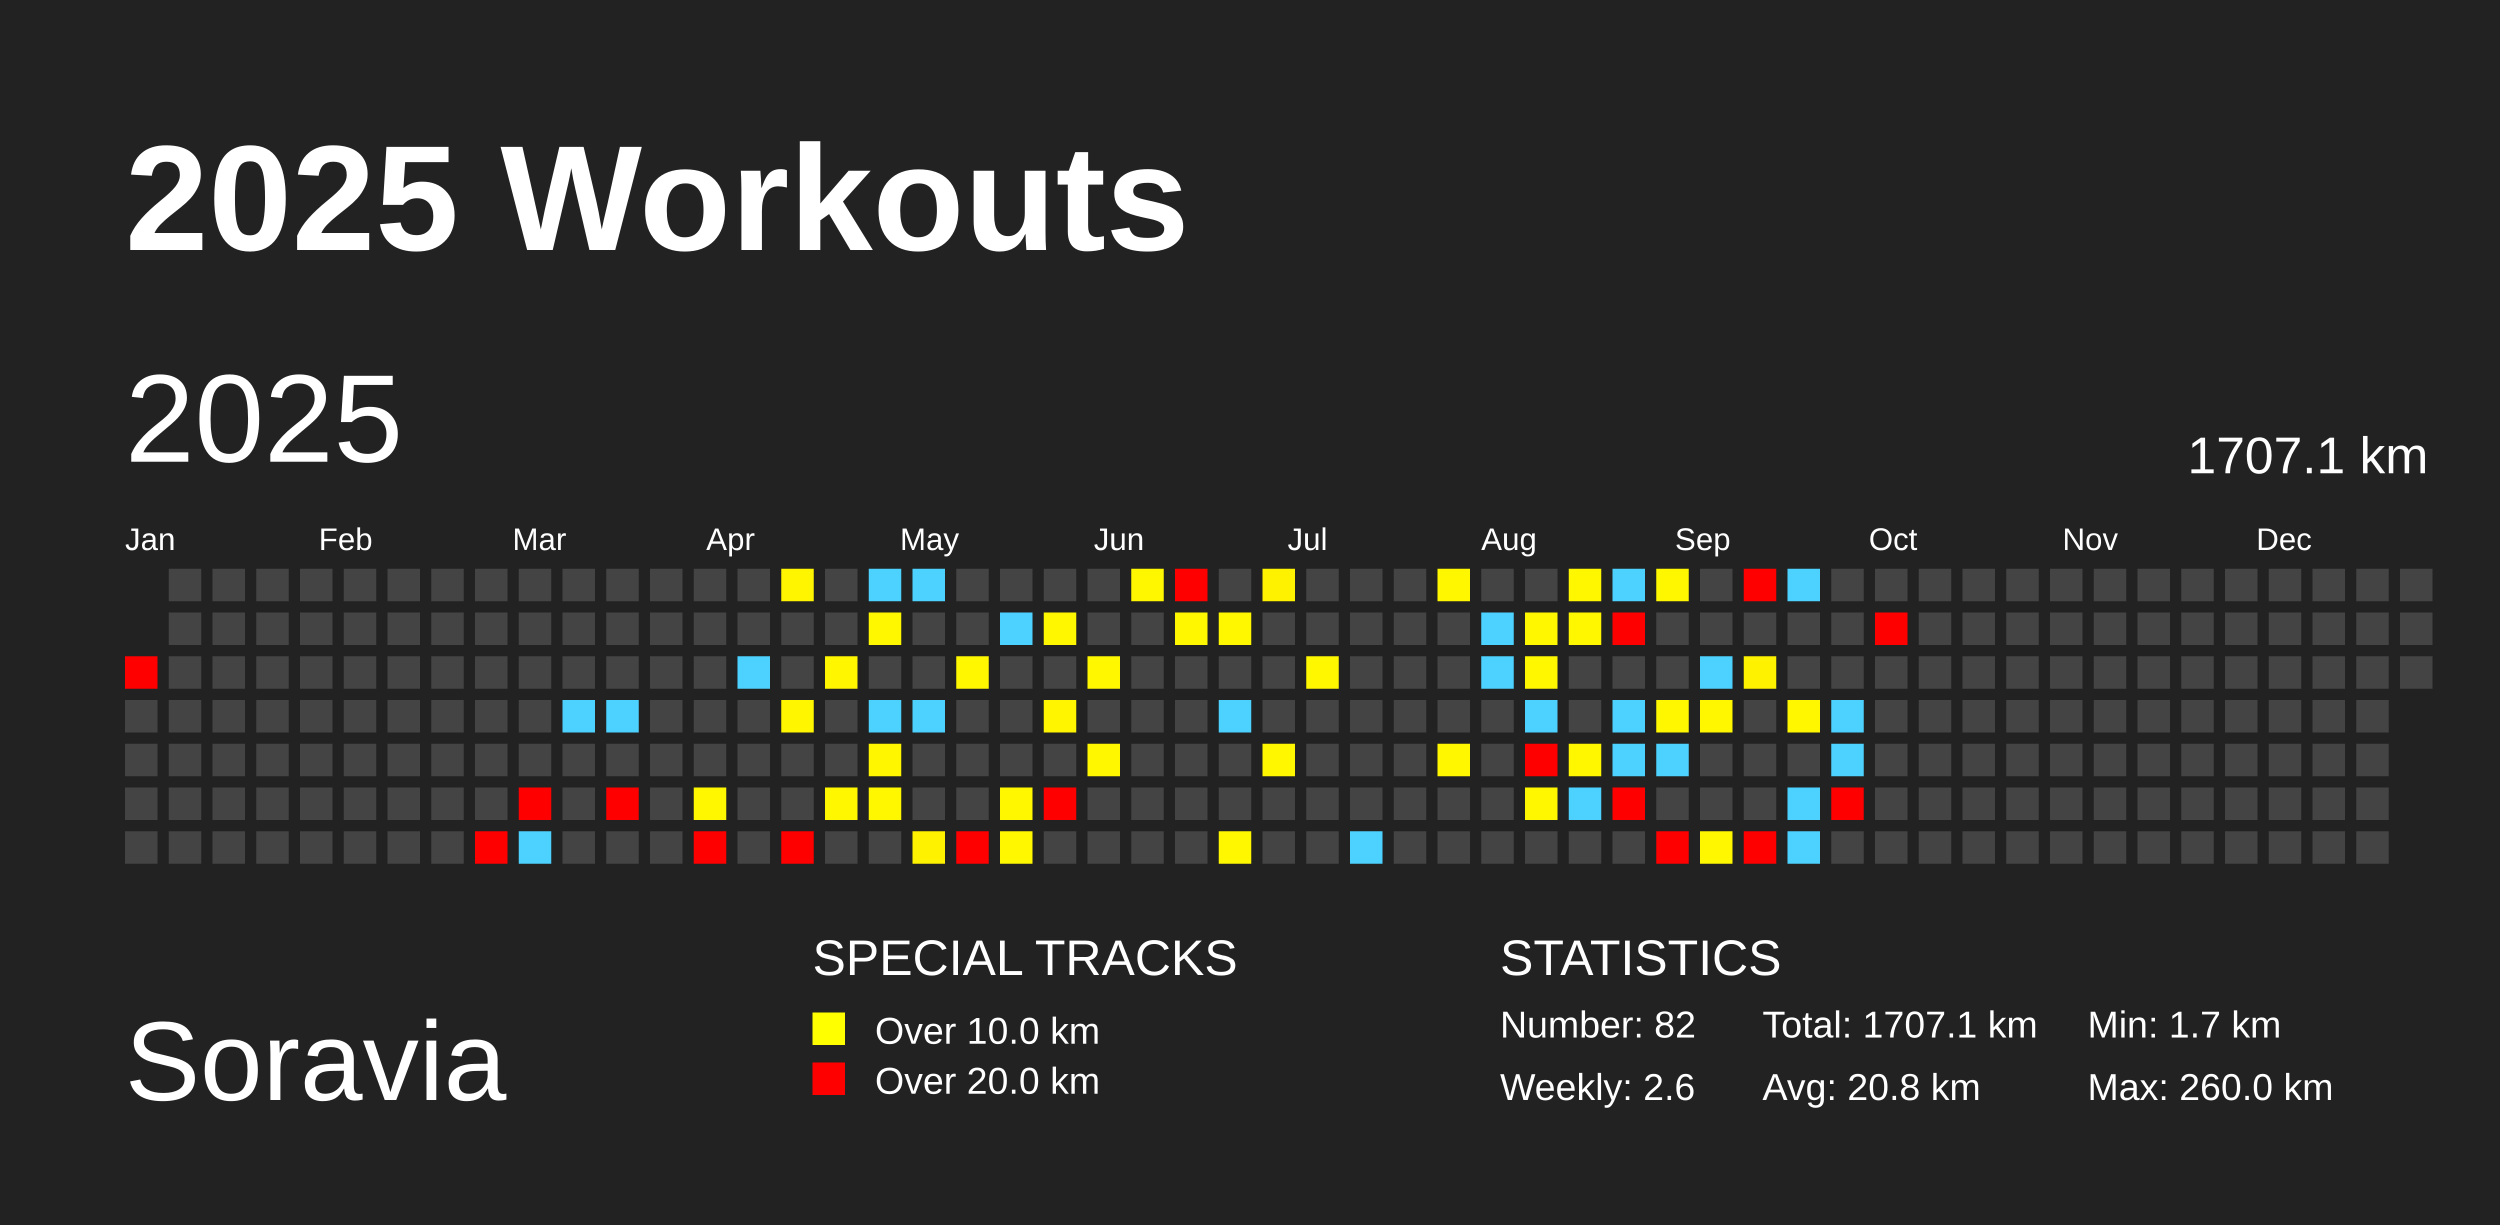
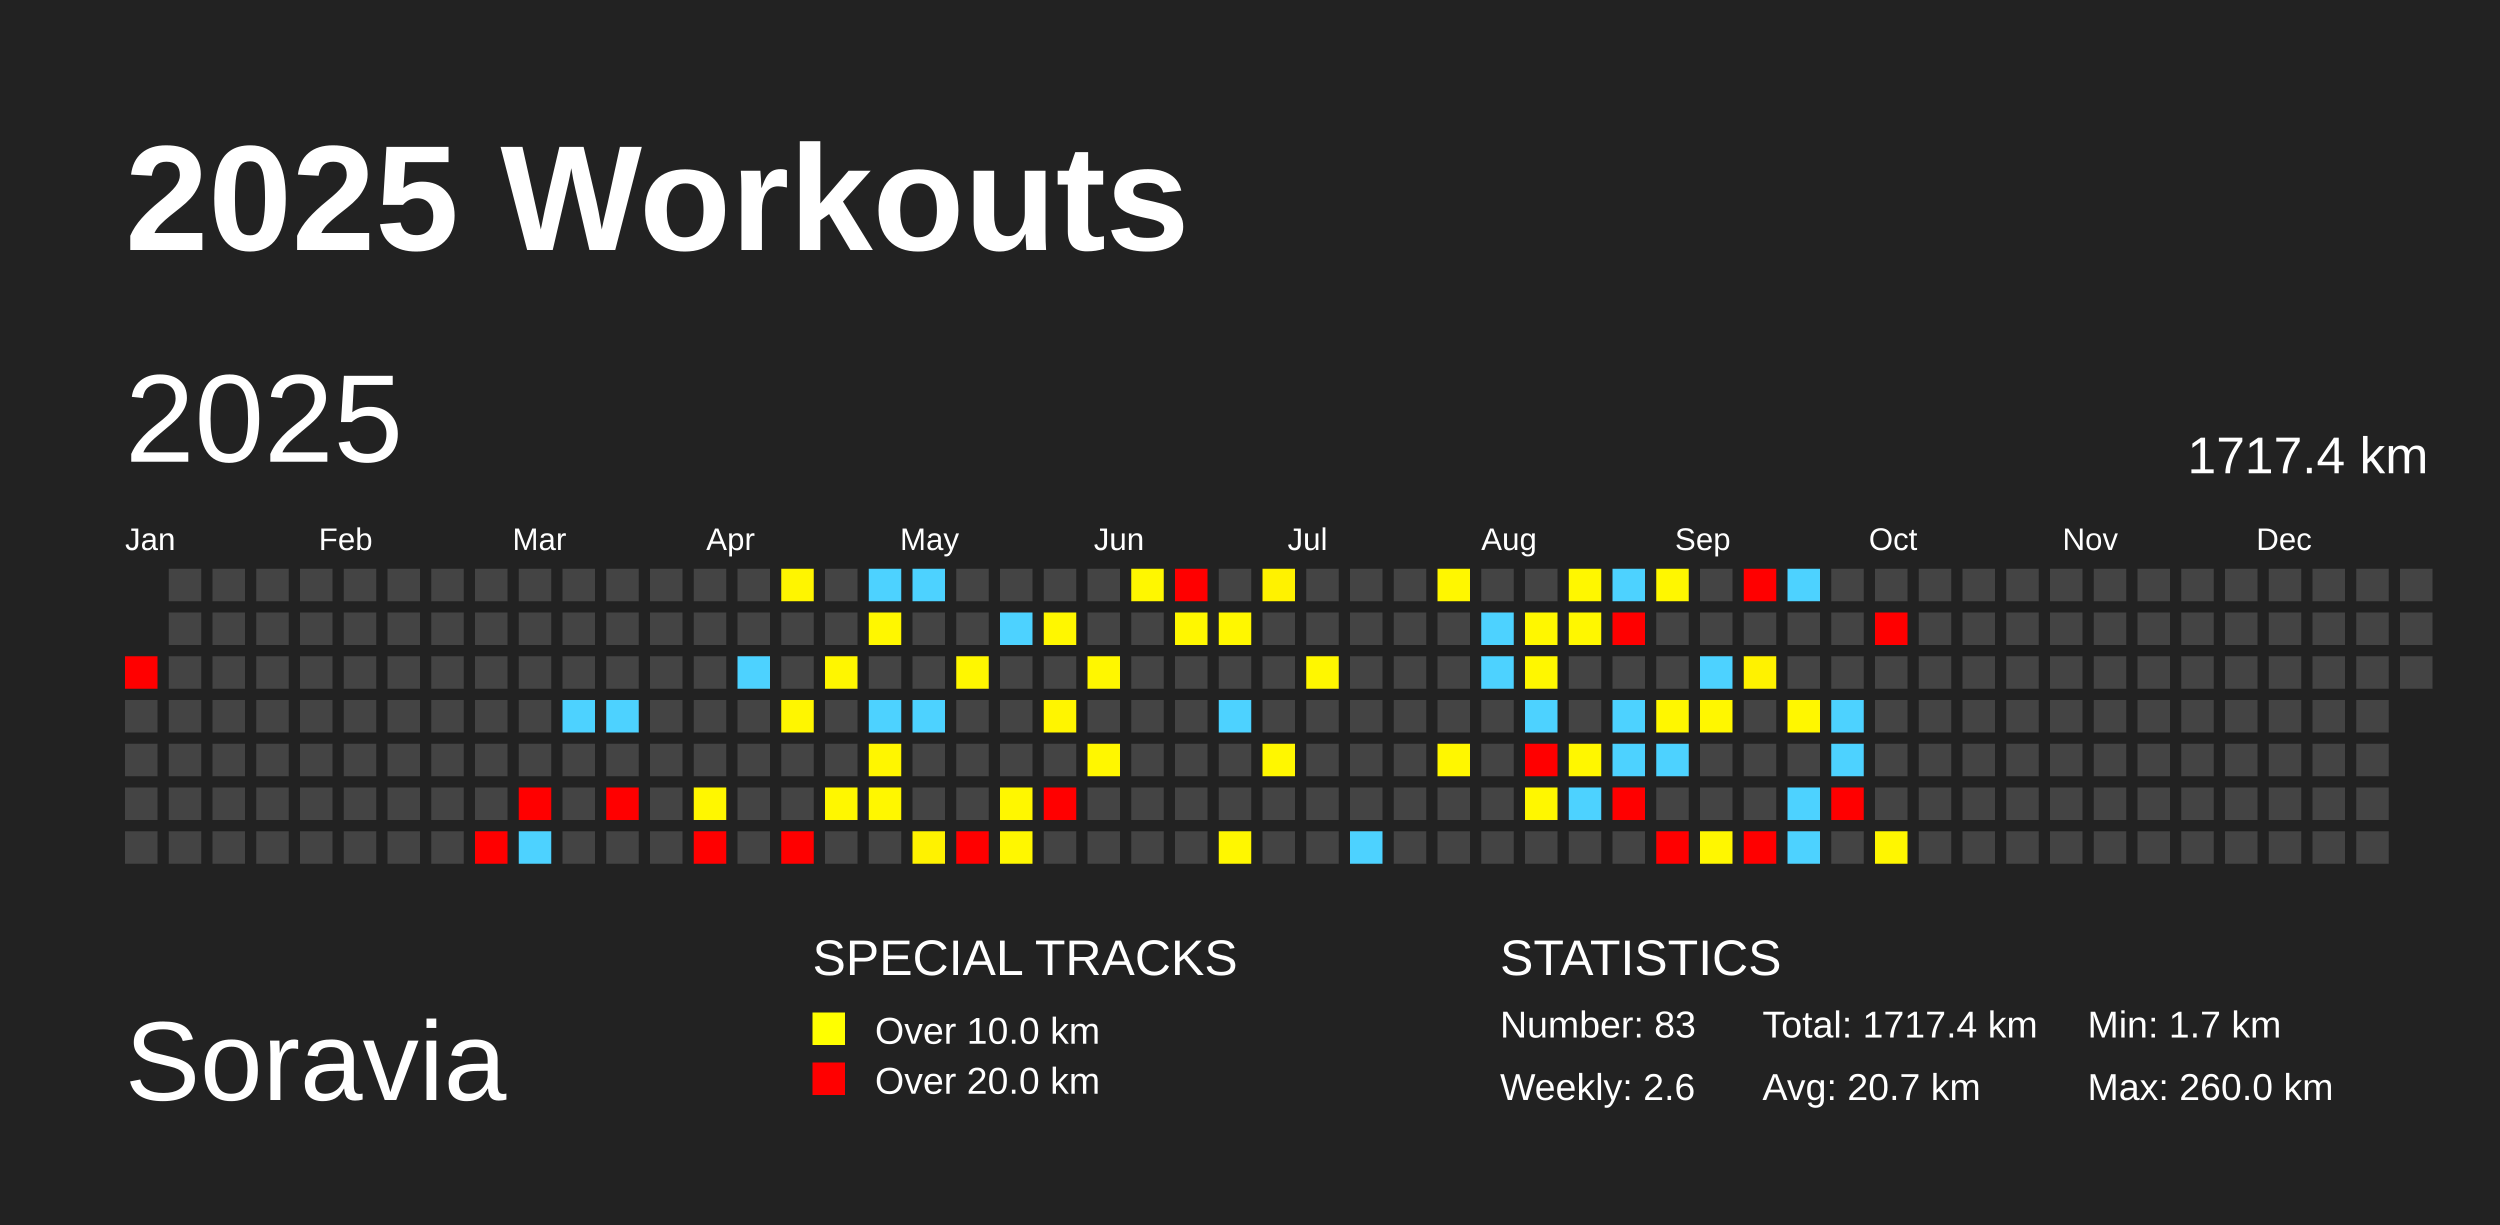
<svg xmlns="http://www.w3.org/2000/svg" baseProfile="full" height="98mm" version="1.1" viewBox="0,0,200,98" width="200mm">
  <defs />
  <rect fill="#222222" height="98" width="200" x="0" y="0" />
  <text fill="#FFFFFF" style="font-size:12px; font-family:Arial; font-weight:bold;" x="10" y="20">2025 Workouts</text>
  <text fill="#FFFFFF" style="font-size:9px; font-family:Arial" x="10" y="88">Soravia</text>
  <text fill="#FFFFFF" style="font-size:4px; font-family:Arial" x="65" y="78">SPECIAL TRACKS</text>
  <rect fill="yellow" height="2.6" width="2.6" x="65" y="81" />
  <text fill="#FFFFFF" style="font-size:3px; font-family:Arial" x="70" y="83.5">Over 10.0 km</text>
  <rect fill="red" height="2.6" width="2.6" x="65" y="85" />
  <text fill="#FFFFFF" style="font-size:3px; font-family:Arial" x="70" y="87.5">Over 20.0 km</text>
  <text fill="#FFFFFF" style="font-size:4px; font-family:Arial" x="120" y="78">STATISTICS</text>
-   <text fill="#FFFFFF" style="font-size:3px; font-family:Arial" x="120" y="83">Number: 82</text>
+   <text fill="#FFFFFF" style="font-size:3px; font-family:Arial" x="120" y="83">Number: 83</text>
  <text fill="#FFFFFF" style="font-size:3px; font-family:Arial" x="120" y="88">Weekly: 2.6</text>
-   <text fill="#FFFFFF" style="font-size:3px; font-family:Arial" x="141" y="83">Total: 1707.1 km</text>
-   <text fill="#FFFFFF" style="font-size:3px; font-family:Arial" x="141" y="88">Avg: 20.8 km</text>
+   <text fill="#FFFFFF" style="font-size:3px; font-family:Arial" x="141" y="83">Total: 1717.4 km</text>
+   <text fill="#FFFFFF" style="font-size:3px; font-family:Arial" x="141" y="88">Avg: 20.7 km</text>
  <text fill="#FFFFFF" style="font-size:3px; font-family:Arial" x="167" y="83">Min: 1.7 km</text>
  <text fill="#FFFFFF" style="font-size:3px; font-family:Arial" x="167" y="88">Max: 260.0 km</text>
  <text dominant-baseline="hanging" fill="#FFFFFF" style="font-size:10.0px; font-family:Arial;" x="10" y="30">2025</text>
-   <text dominant-baseline="hanging" fill="#FFFFFF" style="font-size:4.125px; font-family:Arial;" x="175" y="35">1707.1 km</text>
+   <text dominant-baseline="hanging" fill="#FFFFFF" style="font-size:4.125px; font-family:Arial;" x="175" y="35">1717.4 km</text>
  <text fill="#FFFFFF" style="font-size:2.5px; font-family:Arial" x="10.0" y="44">Jan</text>
  <text fill="#FFFFFF" style="font-size:2.5px; font-family:Arial" x="25.5" y="44">Feb</text>
  <text fill="#FFFFFF" style="font-size:2.5px; font-family:Arial" x="41.0" y="44">Mar</text>
  <text fill="#FFFFFF" style="font-size:2.5px; font-family:Arial" x="56.5" y="44">Apr</text>
  <text fill="#FFFFFF" style="font-size:2.5px; font-family:Arial" x="72.0" y="44">May</text>
  <text fill="#FFFFFF" style="font-size:2.5px; font-family:Arial" x="87.5" y="44">Jun</text>
  <text fill="#FFFFFF" style="font-size:2.5px; font-family:Arial" x="103.0" y="44">Jul</text>
  <text fill="#FFFFFF" style="font-size:2.5px; font-family:Arial" x="118.5" y="44">Aug</text>
  <text fill="#FFFFFF" style="font-size:2.5px; font-family:Arial" x="134.0" y="44">Sep</text>
  <text fill="#FFFFFF" style="font-size:2.5px; font-family:Arial" x="149.5" y="44">Oct</text>
  <text fill="#FFFFFF" style="font-size:2.5px; font-family:Arial" x="165.0" y="44">Nov</text>
  <text fill="#FFFFFF" style="font-size:2.5px; font-family:Arial" x="180.5" y="44">Dec</text>
  <rect fill="red" height="2.6" width="2.6" x="10.0" y="52.5" />
  <rect fill="#444444" height="2.6" width="2.6" x="10.0" y="56.0" />
  <rect fill="#444444" height="2.6" width="2.6" x="10.0" y="59.5" />
  <rect fill="#444444" height="2.6" width="2.6" x="10.0" y="63.0" />
  <rect fill="#444444" height="2.6" width="2.6" x="10.0" y="66.5" />
  <rect fill="#444444" height="2.6" width="2.6" x="13.5" y="45.5" />
  <rect fill="#444444" height="2.6" width="2.6" x="13.5" y="49.0" />
  <rect fill="#444444" height="2.6" width="2.6" x="13.5" y="52.5" />
  <rect fill="#444444" height="2.6" width="2.6" x="13.5" y="56.0" />
  <rect fill="#444444" height="2.6" width="2.6" x="13.5" y="59.5" />
  <rect fill="#444444" height="2.6" width="2.6" x="13.5" y="63.0" />
  <rect fill="#444444" height="2.6" width="2.6" x="13.5" y="66.5" />
  <rect fill="#444444" height="2.6" width="2.6" x="17.0" y="45.5" />
  <rect fill="#444444" height="2.6" width="2.6" x="17.0" y="49.0" />
  <rect fill="#444444" height="2.6" width="2.6" x="17.0" y="52.5" />
  <rect fill="#444444" height="2.6" width="2.6" x="17.0" y="56.0" />
  <rect fill="#444444" height="2.6" width="2.6" x="17.0" y="59.5" />
  <rect fill="#444444" height="2.6" width="2.6" x="17.0" y="63.0" />
  <rect fill="#444444" height="2.6" width="2.6" x="17.0" y="66.5" />
  <rect fill="#444444" height="2.6" width="2.6" x="20.5" y="45.5" />
  <rect fill="#444444" height="2.6" width="2.6" x="20.5" y="49.0" />
  <rect fill="#444444" height="2.6" width="2.6" x="20.5" y="52.5" />
  <rect fill="#444444" height="2.6" width="2.6" x="20.5" y="56.0" />
  <rect fill="#444444" height="2.6" width="2.6" x="20.5" y="59.5" />
  <rect fill="#444444" height="2.6" width="2.6" x="20.5" y="63.0" />
  <rect fill="#444444" height="2.6" width="2.6" x="20.5" y="66.5" />
  <rect fill="#444444" height="2.6" width="2.6" x="24.0" y="45.5" />
  <rect fill="#444444" height="2.6" width="2.6" x="24.0" y="49.0" />
  <rect fill="#444444" height="2.6" width="2.6" x="24.0" y="52.5" />
  <rect fill="#444444" height="2.6" width="2.6" x="24.0" y="56.0" />
  <rect fill="#444444" height="2.6" width="2.6" x="24.0" y="59.5" />
  <rect fill="#444444" height="2.6" width="2.6" x="24.0" y="63.0" />
  <rect fill="#444444" height="2.6" width="2.6" x="24.0" y="66.5" />
  <rect fill="#444444" height="2.6" width="2.6" x="27.5" y="45.5" />
  <rect fill="#444444" height="2.6" width="2.6" x="27.5" y="49.0" />
  <rect fill="#444444" height="2.6" width="2.6" x="27.5" y="52.5" />
  <rect fill="#444444" height="2.6" width="2.6" x="27.5" y="56.0" />
  <rect fill="#444444" height="2.6" width="2.6" x="27.5" y="59.5" />
  <rect fill="#444444" height="2.6" width="2.6" x="27.5" y="63.0" />
  <rect fill="#444444" height="2.6" width="2.6" x="27.5" y="66.5" />
  <rect fill="#444444" height="2.6" width="2.6" x="31.0" y="45.5" />
  <rect fill="#444444" height="2.6" width="2.6" x="31.0" y="49.0" />
  <rect fill="#444444" height="2.6" width="2.6" x="31.0" y="52.5" />
  <rect fill="#444444" height="2.6" width="2.6" x="31.0" y="56.0" />
  <rect fill="#444444" height="2.6" width="2.6" x="31.0" y="59.5" />
  <rect fill="#444444" height="2.6" width="2.6" x="31.0" y="63.0" />
  <rect fill="#444444" height="2.6" width="2.6" x="31.0" y="66.5" />
  <rect fill="#444444" height="2.6" width="2.6" x="34.5" y="45.5" />
  <rect fill="#444444" height="2.6" width="2.6" x="34.5" y="49.0" />
  <rect fill="#444444" height="2.6" width="2.6" x="34.5" y="52.5" />
  <rect fill="#444444" height="2.6" width="2.6" x="34.5" y="56.0" />
  <rect fill="#444444" height="2.6" width="2.6" x="34.5" y="59.5" />
  <rect fill="#444444" height="2.6" width="2.6" x="34.5" y="63.0" />
  <rect fill="#444444" height="2.6" width="2.6" x="34.5" y="66.5" />
  <rect fill="#444444" height="2.6" width="2.6" x="38.0" y="45.5" />
  <rect fill="#444444" height="2.6" width="2.6" x="38.0" y="49.0" />
  <rect fill="#444444" height="2.6" width="2.6" x="38.0" y="52.5" />
  <rect fill="#444444" height="2.6" width="2.6" x="38.0" y="56.0" />
  <rect fill="#444444" height="2.6" width="2.6" x="38.0" y="59.5" />
  <rect fill="#444444" height="2.6" width="2.6" x="38.0" y="63.0" />
  <rect fill="red" height="2.6" width="2.6" x="38.0" y="66.5" />
  <rect fill="#444444" height="2.6" width="2.6" x="41.5" y="45.5" />
  <rect fill="#444444" height="2.6" width="2.6" x="41.5" y="49.0" />
  <rect fill="#444444" height="2.6" width="2.6" x="41.5" y="52.5" />
  <rect fill="#444444" height="2.6" width="2.6" x="41.5" y="56.0" />
  <rect fill="#444444" height="2.6" width="2.6" x="41.5" y="59.5" />
  <rect fill="red" height="2.6" width="2.6" x="41.5" y="63.0" />
  <rect fill="#4dd2ff" height="2.6" width="2.6" x="41.5" y="66.5" />
  <rect fill="#444444" height="2.6" width="2.6" x="45.0" y="45.5" />
  <rect fill="#444444" height="2.6" width="2.6" x="45.0" y="49.0" />
  <rect fill="#444444" height="2.6" width="2.6" x="45.0" y="52.5" />
  <rect fill="#4dd2ff" height="2.6" width="2.6" x="45.0" y="56.0" />
  <rect fill="#444444" height="2.6" width="2.6" x="45.0" y="59.5" />
  <rect fill="#444444" height="2.6" width="2.6" x="45.0" y="63.0" />
  <rect fill="#444444" height="2.6" width="2.6" x="45.0" y="66.5" />
  <rect fill="#444444" height="2.6" width="2.6" x="48.5" y="45.5" />
  <rect fill="#444444" height="2.6" width="2.6" x="48.5" y="49.0" />
  <rect fill="#444444" height="2.6" width="2.6" x="48.5" y="52.5" />
  <rect fill="#4dd2ff" height="2.6" width="2.6" x="48.5" y="56.0" />
  <rect fill="#444444" height="2.6" width="2.6" x="48.5" y="59.5" />
  <rect fill="red" height="2.6" width="2.6" x="48.5" y="63.0" />
  <rect fill="#444444" height="2.6" width="2.6" x="48.5" y="66.5" />
  <rect fill="#444444" height="2.6" width="2.6" x="52.0" y="45.5" />
  <rect fill="#444444" height="2.6" width="2.6" x="52.0" y="49.0" />
  <rect fill="#444444" height="2.6" width="2.6" x="52.0" y="52.5" />
  <rect fill="#444444" height="2.6" width="2.6" x="52.0" y="56.0" />
  <rect fill="#444444" height="2.6" width="2.6" x="52.0" y="59.5" />
  <rect fill="#444444" height="2.6" width="2.6" x="52.0" y="63.0" />
  <rect fill="#444444" height="2.6" width="2.6" x="52.0" y="66.5" />
  <rect fill="#444444" height="2.6" width="2.6" x="55.5" y="45.5" />
  <rect fill="#444444" height="2.6" width="2.6" x="55.5" y="49.0" />
  <rect fill="#444444" height="2.6" width="2.6" x="55.5" y="52.5" />
  <rect fill="#444444" height="2.6" width="2.6" x="55.5" y="56.0" />
  <rect fill="#444444" height="2.6" width="2.6" x="55.5" y="59.5" />
  <rect fill="#fff700" height="2.6" width="2.6" x="55.5" y="63.0" />
  <rect fill="red" height="2.6" width="2.6" x="55.5" y="66.5" />
  <rect fill="#444444" height="2.6" width="2.6" x="59.0" y="45.5" />
  <rect fill="#444444" height="2.6" width="2.6" x="59.0" y="49.0" />
  <rect fill="#4dd2ff" height="2.6" width="2.6" x="59.0" y="52.5" />
  <rect fill="#444444" height="2.6" width="2.6" x="59.0" y="56.0" />
  <rect fill="#444444" height="2.6" width="2.6" x="59.0" y="59.5" />
  <rect fill="#444444" height="2.6" width="2.6" x="59.0" y="63.0" />
  <rect fill="#444444" height="2.6" width="2.6" x="59.0" y="66.5" />
  <rect fill="#fff500" height="2.6" width="2.6" x="62.5" y="45.5" />
  <rect fill="#444444" height="2.6" width="2.6" x="62.5" y="49.0" />
  <rect fill="#444444" height="2.6" width="2.6" x="62.5" y="52.5" />
  <rect fill="#fff600" height="2.6" width="2.6" x="62.5" y="56.0" />
  <rect fill="#444444" height="2.6" width="2.6" x="62.5" y="59.5" />
  <rect fill="#444444" height="2.6" width="2.6" x="62.5" y="63.0" />
  <rect fill="red" height="2.6" width="2.6" x="62.5" y="66.5" />
  <rect fill="#444444" height="2.6" width="2.6" x="66.0" y="45.5" />
  <rect fill="#444444" height="2.6" width="2.6" x="66.0" y="49.0" />
  <rect fill="#fff600" height="2.6" width="2.6" x="66.0" y="52.5" />
  <rect fill="#444444" height="2.6" width="2.6" x="66.0" y="56.0" />
  <rect fill="#444444" height="2.6" width="2.6" x="66.0" y="59.5" />
  <rect fill="#fff700" height="2.6" width="2.6" x="66.0" y="63.0" />
  <rect fill="#444444" height="2.6" width="2.6" x="66.0" y="66.5" />
  <rect fill="#4dd2ff" height="2.6" width="2.6" x="69.5" y="45.5" />
  <rect fill="#fff700" height="2.6" width="2.6" x="69.5" y="49.0" />
  <rect fill="#444444" height="2.6" width="2.6" x="69.5" y="52.5" />
  <rect fill="#4dd2ff" height="2.6" width="2.6" x="69.5" y="56.0" />
  <rect fill="#fff600" height="2.6" width="2.6" x="69.5" y="59.5" />
  <rect fill="#fff700" height="2.6" width="2.6" x="69.5" y="63.0" />
  <rect fill="#444444" height="2.6" width="2.6" x="69.5" y="66.5" />
  <rect fill="#4dd2ff" height="2.6" width="2.6" x="73.0" y="45.5" />
  <rect fill="#444444" height="2.6" width="2.6" x="73.0" y="49.0" />
  <rect fill="#444444" height="2.6" width="2.6" x="73.0" y="52.5" />
  <rect fill="#4dd2ff" height="2.6" width="2.6" x="73.0" y="56.0" />
  <rect fill="#444444" height="2.6" width="2.6" x="73.0" y="59.5" />
  <rect fill="#444444" height="2.6" width="2.6" x="73.0" y="63.0" />
  <rect fill="#fff200" height="2.6" width="2.6" x="73.0" y="66.5" />
  <rect fill="#444444" height="2.6" width="2.6" x="76.5" y="45.5" />
  <rect fill="#444444" height="2.6" width="2.6" x="76.5" y="49.0" />
  <rect fill="#fff700" height="2.6" width="2.6" x="76.5" y="52.5" />
  <rect fill="#444444" height="2.6" width="2.6" x="76.5" y="56.0" />
  <rect fill="#444444" height="2.6" width="2.6" x="76.5" y="59.5" />
  <rect fill="#444444" height="2.6" width="2.6" x="76.5" y="63.0" />
  <rect fill="red" height="2.6" width="2.6" x="76.5" y="66.5" />
  <rect fill="#444444" height="2.6" width="2.6" x="80.0" y="45.5" />
  <rect fill="#4dd2ff" height="2.6" width="2.6" x="80.0" y="49.0" />
  <rect fill="#444444" height="2.6" width="2.6" x="80.0" y="52.5" />
  <rect fill="#444444" height="2.6" width="2.6" x="80.0" y="56.0" />
  <rect fill="#444444" height="2.6" width="2.6" x="80.0" y="59.5" />
  <rect fill="#fff700" height="2.6" width="2.6" x="80.0" y="63.0" />
  <rect fill="#fff700" height="2.6" width="2.6" x="80.0" y="66.5" />
  <rect fill="#444444" height="2.6" width="2.6" x="83.5" y="45.5" />
  <rect fill="#fff700" height="2.6" width="2.6" x="83.5" y="49.0" />
  <rect fill="#444444" height="2.6" width="2.6" x="83.5" y="52.5" />
  <rect fill="#fff500" height="2.6" width="2.6" x="83.5" y="56.0" />
  <rect fill="#444444" height="2.6" width="2.6" x="83.5" y="59.5" />
  <rect fill="red" height="2.6" width="2.6" x="83.5" y="63.0" />
  <rect fill="#444444" height="2.6" width="2.6" x="83.5" y="66.5" />
  <rect fill="#444444" height="2.6" width="2.6" x="87.0" y="45.5" />
  <rect fill="#444444" height="2.6" width="2.6" x="87.0" y="49.0" />
  <rect fill="#fff700" height="2.6" width="2.6" x="87.0" y="52.5" />
  <rect fill="#444444" height="2.6" width="2.6" x="87.0" y="56.0" />
  <rect fill="#fff700" height="2.6" width="2.6" x="87.0" y="59.5" />
  <rect fill="#444444" height="2.6" width="2.6" x="87.0" y="63.0" />
  <rect fill="#444444" height="2.6" width="2.6" x="87.0" y="66.5" />
  <rect fill="#fff700" height="2.6" width="2.6" x="90.5" y="45.5" />
  <rect fill="#444444" height="2.6" width="2.6" x="90.5" y="49.0" />
  <rect fill="#444444" height="2.6" width="2.6" x="90.5" y="52.5" />
  <rect fill="#444444" height="2.6" width="2.6" x="90.5" y="56.0" />
  <rect fill="#444444" height="2.6" width="2.6" x="90.5" y="59.5" />
  <rect fill="#444444" height="2.6" width="2.6" x="90.5" y="63.0" />
  <rect fill="#444444" height="2.6" width="2.6" x="90.5" y="66.5" />
  <rect fill="red" height="2.6" width="2.6" x="94.0" y="45.5" />
  <rect fill="#fff700" height="2.6" width="2.6" x="94.0" y="49.0" />
  <rect fill="#444444" height="2.6" width="2.6" x="94.0" y="52.5" />
  <rect fill="#444444" height="2.6" width="2.6" x="94.0" y="56.0" />
  <rect fill="#444444" height="2.6" width="2.6" x="94.0" y="59.5" />
  <rect fill="#444444" height="2.6" width="2.6" x="94.0" y="63.0" />
  <rect fill="#444444" height="2.6" width="2.6" x="94.0" y="66.5" />
  <rect fill="#444444" height="2.6" width="2.6" x="97.5" y="45.5" />
  <rect fill="#fff700" height="2.6" width="2.6" x="97.5" y="49.0" />
  <rect fill="#444444" height="2.6" width="2.6" x="97.5" y="52.5" />
  <rect fill="#4dd2ff" height="2.6" width="2.6" x="97.5" y="56.0" />
  <rect fill="#444444" height="2.6" width="2.6" x="97.5" y="59.5" />
  <rect fill="#444444" height="2.6" width="2.6" x="97.5" y="63.0" />
  <rect fill="#fff700" height="2.6" width="2.6" x="97.5" y="66.5" />
  <rect fill="#fff200" height="2.6" width="2.6" x="101.0" y="45.5" />
  <rect fill="#444444" height="2.6" width="2.6" x="101.0" y="49.0" />
  <rect fill="#444444" height="2.6" width="2.6" x="101.0" y="52.5" />
  <rect fill="#444444" height="2.6" width="2.6" x="101.0" y="56.0" />
  <rect fill="#fff700" height="2.6" width="2.6" x="101.0" y="59.5" />
  <rect fill="#444444" height="2.6" width="2.6" x="101.0" y="63.0" />
  <rect fill="#444444" height="2.6" width="2.6" x="101.0" y="66.5" />
  <rect fill="#444444" height="2.6" width="2.6" x="104.5" y="45.5" />
  <rect fill="#444444" height="2.6" width="2.6" x="104.5" y="49.0" />
  <rect fill="#fff700" height="2.6" width="2.6" x="104.5" y="52.5" />
  <rect fill="#444444" height="2.6" width="2.6" x="104.5" y="56.0" />
  <rect fill="#444444" height="2.6" width="2.6" x="104.5" y="59.5" />
  <rect fill="#444444" height="2.6" width="2.6" x="104.5" y="63.0" />
  <rect fill="#444444" height="2.6" width="2.6" x="104.5" y="66.5" />
  <rect fill="#444444" height="2.6" width="2.6" x="108.0" y="45.5" />
  <rect fill="#444444" height="2.6" width="2.6" x="108.0" y="49.0" />
  <rect fill="#444444" height="2.6" width="2.6" x="108.0" y="52.5" />
  <rect fill="#444444" height="2.6" width="2.6" x="108.0" y="56.0" />
  <rect fill="#444444" height="2.6" width="2.6" x="108.0" y="59.5" />
  <rect fill="#444444" height="2.6" width="2.6" x="108.0" y="63.0" />
  <rect fill="#4dd2ff" height="2.6" width="2.6" x="108.0" y="66.5" />
  <rect fill="#444444" height="2.6" width="2.6" x="111.5" y="45.5" />
  <rect fill="#444444" height="2.6" width="2.6" x="111.5" y="49.0" />
  <rect fill="#444444" height="2.6" width="2.6" x="111.5" y="52.5" />
  <rect fill="#444444" height="2.6" width="2.6" x="111.5" y="56.0" />
  <rect fill="#444444" height="2.6" width="2.6" x="111.5" y="59.5" />
  <rect fill="#444444" height="2.6" width="2.6" x="111.5" y="63.0" />
  <rect fill="#444444" height="2.6" width="2.6" x="111.5" y="66.5" />
  <rect fill="#fff700" height="2.6" width="2.6" x="115.0" y="45.5" />
  <rect fill="#444444" height="2.6" width="2.6" x="115.0" y="49.0" />
  <rect fill="#444444" height="2.6" width="2.6" x="115.0" y="52.5" />
  <rect fill="#444444" height="2.6" width="2.6" x="115.0" y="56.0" />
  <rect fill="#fff700" height="2.6" width="2.6" x="115.0" y="59.5" />
  <rect fill="#444444" height="2.6" width="2.6" x="115.0" y="63.0" />
  <rect fill="#444444" height="2.6" width="2.6" x="115.0" y="66.5" />
  <rect fill="#444444" height="2.6" width="2.6" x="118.5" y="45.5" />
  <rect fill="#4dd2ff" height="2.6" width="2.6" x="118.5" y="49.0" />
  <rect fill="#4dd2ff" height="2.6" width="2.6" x="118.5" y="52.5" />
  <rect fill="#444444" height="2.6" width="2.6" x="118.5" y="56.0" />
  <rect fill="#444444" height="2.6" width="2.6" x="118.5" y="59.5" />
  <rect fill="#444444" height="2.6" width="2.6" x="118.5" y="63.0" />
  <rect fill="#444444" height="2.6" width="2.6" x="118.5" y="66.5" />
  <rect fill="#444444" height="2.6" width="2.6" x="122.0" y="45.5" />
  <rect fill="#fff700" height="2.6" width="2.6" x="122.0" y="49.0" />
  <rect fill="#fff700" height="2.6" width="2.6" x="122.0" y="52.5" />
  <rect fill="#4dd2ff" height="2.6" width="2.6" x="122.0" y="56.0" />
  <rect fill="red" height="2.6" width="2.6" x="122.0" y="59.5" />
  <rect fill="#fff700" height="2.6" width="2.6" x="122.0" y="63.0" />
  <rect fill="#444444" height="2.6" width="2.6" x="122.0" y="66.5" />
  <rect fill="#fff700" height="2.6" width="2.6" x="125.5" y="45.5" />
  <rect fill="#fff700" height="2.6" width="2.6" x="125.5" y="49.0" />
  <rect fill="#444444" height="2.6" width="2.6" x="125.5" y="52.5" />
  <rect fill="#444444" height="2.6" width="2.6" x="125.5" y="56.0" />
  <rect fill="#fff700" height="2.6" width="2.6" x="125.5" y="59.5" />
  <rect fill="#4dd2ff" height="2.6" width="2.6" x="125.5" y="63.0" />
  <rect fill="#444444" height="2.6" width="2.6" x="125.5" y="66.5" />
  <rect fill="#4dd2ff" height="2.6" width="2.6" x="129.0" y="45.5" />
  <rect fill="red" height="2.6" width="2.6" x="129.0" y="49.0" />
  <rect fill="#444444" height="2.6" width="2.6" x="129.0" y="52.5" />
  <rect fill="#4dd2ff" height="2.6" width="2.6" x="129.0" y="56.0" />
  <rect fill="#4dd2ff" height="2.6" width="2.6" x="129.0" y="59.5" />
  <rect fill="red" height="2.6" width="2.6" x="129.0" y="63.0" />
  <rect fill="#444444" height="2.6" width="2.6" x="129.0" y="66.5" />
  <rect fill="#fff700" height="2.6" width="2.6" x="132.5" y="45.5" />
  <rect fill="#444444" height="2.6" width="2.6" x="132.5" y="49.0" />
  <rect fill="#444444" height="2.6" width="2.6" x="132.5" y="52.5" />
  <rect fill="#fff700" height="2.6" width="2.6" x="132.5" y="56.0" />
  <rect fill="#4dd2ff" height="2.6" width="2.6" x="132.5" y="59.5" />
  <rect fill="#444444" height="2.6" width="2.6" x="132.5" y="63.0" />
  <rect fill="red" height="2.6" width="2.6" x="132.5" y="66.5" />
  <rect fill="#444444" height="2.6" width="2.6" x="136.0" y="45.5" />
  <rect fill="#444444" height="2.6" width="2.6" x="136.0" y="49.0" />
  <rect fill="#4dd2ff" height="2.6" width="2.6" x="136.0" y="52.5" />
  <rect fill="#fff700" height="2.6" width="2.6" x="136.0" y="56.0" />
  <rect fill="#444444" height="2.6" width="2.6" x="136.0" y="59.5" />
  <rect fill="#444444" height="2.6" width="2.6" x="136.0" y="63.0" />
  <rect fill="#fff700" height="2.6" width="2.6" x="136.0" y="66.5" />
  <rect fill="red" height="2.6" width="2.6" x="139.5" y="45.5" />
  <rect fill="#444444" height="2.6" width="2.6" x="139.5" y="49.0" />
  <rect fill="#fff200" height="2.6" width="2.6" x="139.5" y="52.5" />
  <rect fill="#444444" height="2.6" width="2.6" x="139.5" y="56.0" />
  <rect fill="#444444" height="2.6" width="2.6" x="139.5" y="59.5" />
  <rect fill="#444444" height="2.6" width="2.6" x="139.5" y="63.0" />
  <rect fill="red" height="2.6" width="2.6" x="139.5" y="66.5" />
  <rect fill="#4dd2ff" height="2.6" width="2.6" x="143.0" y="45.5" />
  <rect fill="#444444" height="2.6" width="2.6" x="143.0" y="49.0" />
  <rect fill="#444444" height="2.6" width="2.6" x="143.0" y="52.5" />
  <rect fill="#fff700" height="2.6" width="2.6" x="143.0" y="56.0" />
  <rect fill="#444444" height="2.6" width="2.6" x="143.0" y="59.5" />
  <rect fill="#4dd2ff" height="2.6" width="2.6" x="143.0" y="63.0" />
  <rect fill="#4dd2ff" height="2.6" width="2.6" x="143.0" y="66.5" />
  <rect fill="#444444" height="2.6" width="2.6" x="146.5" y="45.5" />
  <rect fill="#444444" height="2.6" width="2.6" x="146.5" y="49.0" />
  <rect fill="#444444" height="2.6" width="2.6" x="146.5" y="52.5" />
  <rect fill="#4dd2ff" height="2.6" width="2.6" x="146.5" y="56.0" />
  <rect fill="#4dd2ff" height="2.6" width="2.6" x="146.5" y="59.5" />
  <rect fill="red" height="2.6" width="2.6" x="146.5" y="63.0" />
  <rect fill="#444444" height="2.6" width="2.6" x="146.5" y="66.5" />
  <rect fill="#444444" height="2.6" width="2.6" x="150.0" y="45.5" />
  <rect fill="red" height="2.6" width="2.6" x="150.0" y="49.0" />
  <rect fill="#444444" height="2.6" width="2.6" x="150.0" y="52.5" />
  <rect fill="#444444" height="2.6" width="2.6" x="150.0" y="56.0" />
  <rect fill="#444444" height="2.6" width="2.6" x="150.0" y="59.5" />
  <rect fill="#444444" height="2.6" width="2.6" x="150.0" y="63.0" />
-   <rect fill="#444444" height="2.6" width="2.6" x="150.0" y="66.5" />
+   <rect fill="#fff600" height="2.6" width="2.6" x="150.0" y="66.5" />
  <rect fill="#444444" height="2.6" width="2.6" x="153.5" y="45.5" />
  <rect fill="#444444" height="2.6" width="2.6" x="153.5" y="49.0" />
  <rect fill="#444444" height="2.6" width="2.6" x="153.5" y="52.5" />
  <rect fill="#444444" height="2.6" width="2.6" x="153.5" y="56.0" />
  <rect fill="#444444" height="2.6" width="2.6" x="153.5" y="59.5" />
  <rect fill="#444444" height="2.6" width="2.6" x="153.5" y="63.0" />
  <rect fill="#444444" height="2.6" width="2.6" x="153.5" y="66.5" />
  <rect fill="#444444" height="2.6" width="2.6" x="157.0" y="45.5" />
  <rect fill="#444444" height="2.6" width="2.6" x="157.0" y="49.0" />
  <rect fill="#444444" height="2.6" width="2.6" x="157.0" y="52.5" />
  <rect fill="#444444" height="2.6" width="2.6" x="157.0" y="56.0" />
  <rect fill="#444444" height="2.6" width="2.6" x="157.0" y="59.5" />
  <rect fill="#444444" height="2.6" width="2.6" x="157.0" y="63.0" />
  <rect fill="#444444" height="2.6" width="2.6" x="157.0" y="66.5" />
  <rect fill="#444444" height="2.6" width="2.6" x="160.5" y="45.5" />
  <rect fill="#444444" height="2.6" width="2.6" x="160.5" y="49.0" />
  <rect fill="#444444" height="2.6" width="2.6" x="160.5" y="52.5" />
  <rect fill="#444444" height="2.6" width="2.6" x="160.5" y="56.0" />
  <rect fill="#444444" height="2.6" width="2.6" x="160.5" y="59.5" />
  <rect fill="#444444" height="2.6" width="2.6" x="160.5" y="63.0" />
  <rect fill="#444444" height="2.6" width="2.6" x="160.5" y="66.5" />
  <rect fill="#444444" height="2.6" width="2.6" x="164.0" y="45.5" />
  <rect fill="#444444" height="2.6" width="2.6" x="164.0" y="49.0" />
  <rect fill="#444444" height="2.6" width="2.6" x="164.0" y="52.5" />
  <rect fill="#444444" height="2.6" width="2.6" x="164.0" y="56.0" />
  <rect fill="#444444" height="2.6" width="2.6" x="164.0" y="59.5" />
  <rect fill="#444444" height="2.6" width="2.6" x="164.0" y="63.0" />
  <rect fill="#444444" height="2.6" width="2.6" x="164.0" y="66.5" />
  <rect fill="#444444" height="2.6" width="2.6" x="167.5" y="45.5" />
  <rect fill="#444444" height="2.6" width="2.6" x="167.5" y="49.0" />
  <rect fill="#444444" height="2.6" width="2.6" x="167.5" y="52.5" />
  <rect fill="#444444" height="2.6" width="2.6" x="167.5" y="56.0" />
  <rect fill="#444444" height="2.6" width="2.6" x="167.5" y="59.5" />
  <rect fill="#444444" height="2.6" width="2.6" x="167.5" y="63.0" />
  <rect fill="#444444" height="2.6" width="2.6" x="167.5" y="66.5" />
  <rect fill="#444444" height="2.6" width="2.6" x="171.0" y="45.5" />
  <rect fill="#444444" height="2.6" width="2.6" x="171.0" y="49.0" />
  <rect fill="#444444" height="2.6" width="2.6" x="171.0" y="52.5" />
  <rect fill="#444444" height="2.6" width="2.6" x="171.0" y="56.0" />
  <rect fill="#444444" height="2.6" width="2.6" x="171.0" y="59.5" />
  <rect fill="#444444" height="2.6" width="2.6" x="171.0" y="63.0" />
  <rect fill="#444444" height="2.6" width="2.6" x="171.0" y="66.5" />
  <rect fill="#444444" height="2.6" width="2.6" x="174.5" y="45.5" />
  <rect fill="#444444" height="2.6" width="2.6" x="174.5" y="49.0" />
  <rect fill="#444444" height="2.6" width="2.6" x="174.5" y="52.5" />
  <rect fill="#444444" height="2.6" width="2.6" x="174.5" y="56.0" />
  <rect fill="#444444" height="2.6" width="2.6" x="174.5" y="59.5" />
  <rect fill="#444444" height="2.6" width="2.6" x="174.5" y="63.0" />
  <rect fill="#444444" height="2.6" width="2.6" x="174.5" y="66.5" />
  <rect fill="#444444" height="2.6" width="2.6" x="178.0" y="45.5" />
  <rect fill="#444444" height="2.6" width="2.6" x="178.0" y="49.0" />
  <rect fill="#444444" height="2.6" width="2.6" x="178.0" y="52.5" />
  <rect fill="#444444" height="2.6" width="2.6" x="178.0" y="56.0" />
  <rect fill="#444444" height="2.6" width="2.6" x="178.0" y="59.5" />
  <rect fill="#444444" height="2.6" width="2.6" x="178.0" y="63.0" />
  <rect fill="#444444" height="2.6" width="2.6" x="178.0" y="66.5" />
  <rect fill="#444444" height="2.6" width="2.6" x="181.5" y="45.5" />
  <rect fill="#444444" height="2.6" width="2.6" x="181.5" y="49.0" />
  <rect fill="#444444" height="2.6" width="2.6" x="181.5" y="52.5" />
  <rect fill="#444444" height="2.6" width="2.6" x="181.5" y="56.0" />
  <rect fill="#444444" height="2.6" width="2.6" x="181.5" y="59.5" />
  <rect fill="#444444" height="2.6" width="2.6" x="181.5" y="63.0" />
  <rect fill="#444444" height="2.6" width="2.6" x="181.5" y="66.5" />
  <rect fill="#444444" height="2.6" width="2.6" x="185.0" y="45.5" />
  <rect fill="#444444" height="2.6" width="2.6" x="185.0" y="49.0" />
  <rect fill="#444444" height="2.6" width="2.6" x="185.0" y="52.5" />
  <rect fill="#444444" height="2.6" width="2.6" x="185.0" y="56.0" />
  <rect fill="#444444" height="2.6" width="2.6" x="185.0" y="59.5" />
  <rect fill="#444444" height="2.6" width="2.6" x="185.0" y="63.0" />
  <rect fill="#444444" height="2.6" width="2.6" x="185.0" y="66.5" />
  <rect fill="#444444" height="2.6" width="2.6" x="188.5" y="45.5" />
  <rect fill="#444444" height="2.6" width="2.6" x="188.5" y="49.0" />
  <rect fill="#444444" height="2.6" width="2.6" x="188.5" y="52.5" />
  <rect fill="#444444" height="2.6" width="2.6" x="188.5" y="56.0" />
  <rect fill="#444444" height="2.6" width="2.6" x="188.5" y="59.5" />
  <rect fill="#444444" height="2.6" width="2.6" x="188.5" y="63.0" />
  <rect fill="#444444" height="2.6" width="2.6" x="188.5" y="66.5" />
  <rect fill="#444444" height="2.6" width="2.6" x="192.0" y="45.5" />
  <rect fill="#444444" height="2.6" width="2.6" x="192.0" y="49.0" />
  <rect fill="#444444" height="2.6" width="2.6" x="192.0" y="52.5" />
</svg>
